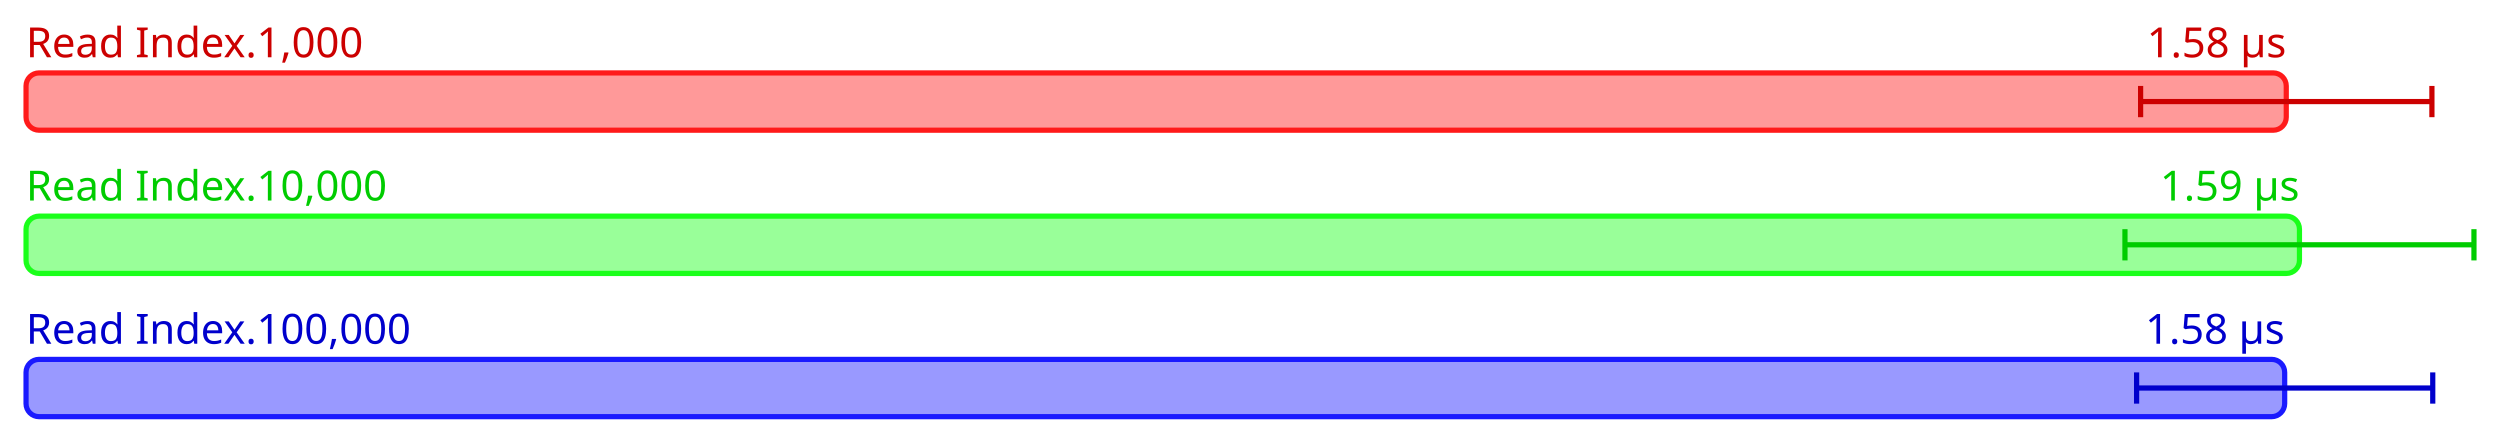
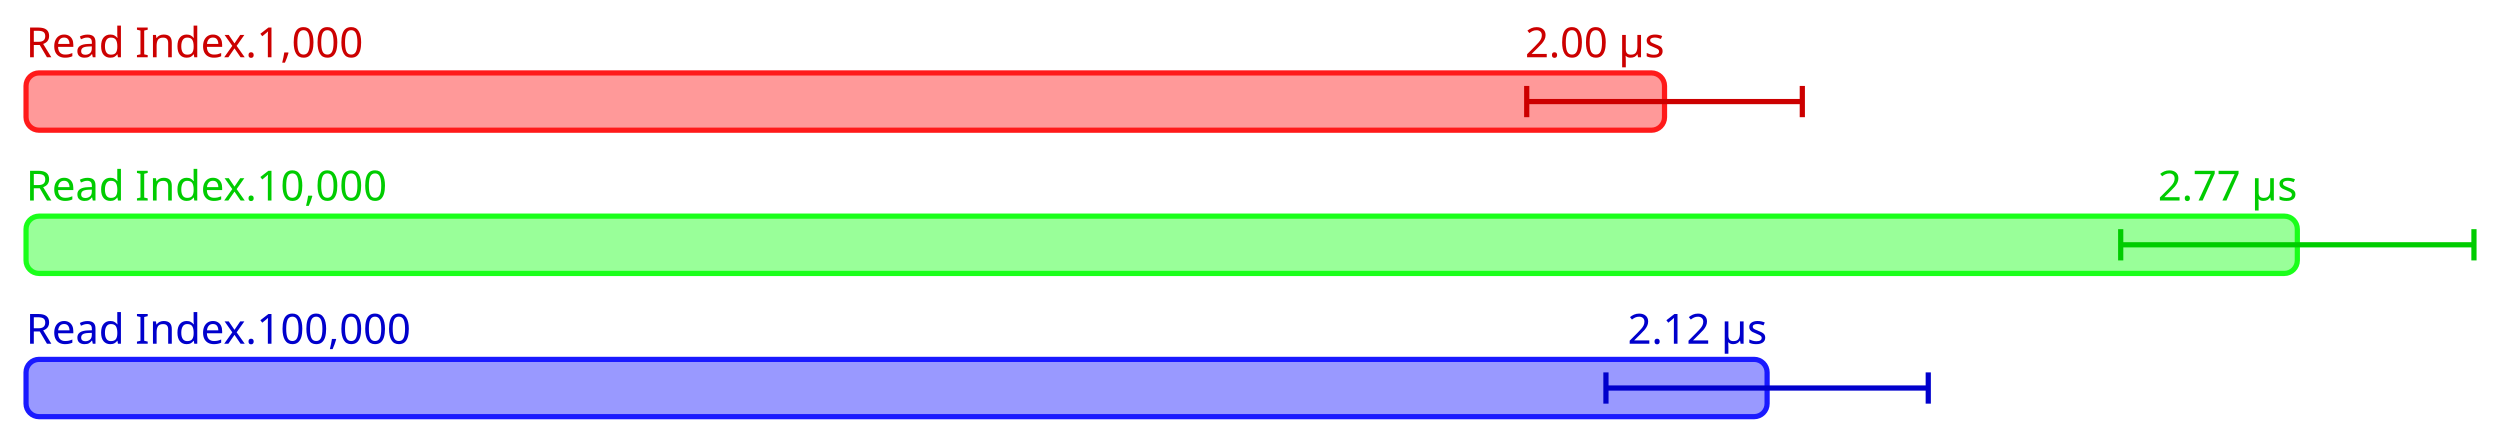
<svg xmlns="http://www.w3.org/2000/svg" height="172" width="960.0" font-size="16" font-family="sans-serif" stroke-width="2">
  <g transform="translate(10.0 0)">
    <g fill="hsl(0, 100%, 40%)">
      <text y="22">Read Index.1,000</text>
-       <text y="22" x="867.923" text-anchor="end">1.58 μs</text>
+       <text y="22" x="629.175" text-anchor="end">2.00 μs</text>
    </g>
    <g>
-       <rect y="28" rx="5" height="22" width="867.923" fill="hsl(0, 100%, 80%)" stroke="hsl(0, 100%, 55%)" />
+       <rect y="28" rx="5" height="22" width="629.175" fill="hsl(0, 100%, 80%)" stroke="hsl(0, 100%, 55%)" />
      <g stroke="hsl(0, 100%, 40%)">
-         <line x1="811.992" x2="923.854" y1="39" y2="39" />
-         <line x1="811.992" x2="811.992" y1="33" y2="45" />
-         <line x1="923.854" x2="923.854" y1="33" y2="45" />
+         <line x1="576.261" x2="682.088" y1="39" y2="39" />
+         <line x1="576.261" x2="576.261" y1="33" y2="45" />
+         <line x1="682.088" x2="682.088" y1="33" y2="45" />
      </g>
    </g>
    <g fill="hsl(120, 100%, 40%)">
      <text y="77">Read Index.10,000</text>
-       <text y="77" x="872.992" text-anchor="end">1.59 μs</text>
+       <text y="77" x="872.174" text-anchor="end">2.77 μs</text>
    </g>
    <g>
-       <rect y="83" rx="5" height="22" width="872.992" fill="hsl(120, 100%, 80%)" stroke="hsl(120, 100%, 55%)" />
+       <rect y="83" rx="5" height="22" width="872.174" fill="hsl(120, 100%, 80%)" stroke="hsl(120, 100%, 55%)" />
      <g stroke="hsl(120, 100%, 40%)">
-         <line x1="805.983" x2="940.0" y1="94" y2="94" />
-         <line x1="805.983" x2="805.983" y1="88" y2="100" />
+         <line x1="804.349" x2="940.0" y1="94" y2="94" />
+         <line x1="804.349" x2="804.349" y1="88" y2="100" />
        <line x1="940.0" x2="940.0" y1="88" y2="100" />
      </g>
    </g>
    <g fill="hsl(240, 100%, 40%)">
      <text y="132">Read Index.100,000</text>
-       <text y="132" x="867.314" text-anchor="end">1.58 μs</text>
+       <text y="132" x="668.568" text-anchor="end">2.12 μs</text>
    </g>
    <g>
-       <rect y="138" rx="5" height="22" width="867.314" fill="hsl(240, 100%, 80%)" stroke="hsl(240, 100%, 55%)" />
+       <rect y="138" rx="5" height="22" width="668.568" fill="hsl(240, 100%, 80%)" stroke="hsl(240, 100%, 55%)" />
      <g stroke="hsl(240, 100%, 40%)">
-         <line x1="810.453" x2="924.175" y1="149" y2="149" />
-         <line x1="810.453" x2="810.453" y1="143" y2="155" />
-         <line x1="924.175" x2="924.175" y1="143" y2="155" />
+         <line x1="606.685" x2="730.451" y1="149" y2="149" />
+         <line x1="606.685" x2="606.685" y1="143" y2="155" />
+         <line x1="730.451" x2="730.451" y1="143" y2="155" />
      </g>
    </g>
  </g>
</svg>
